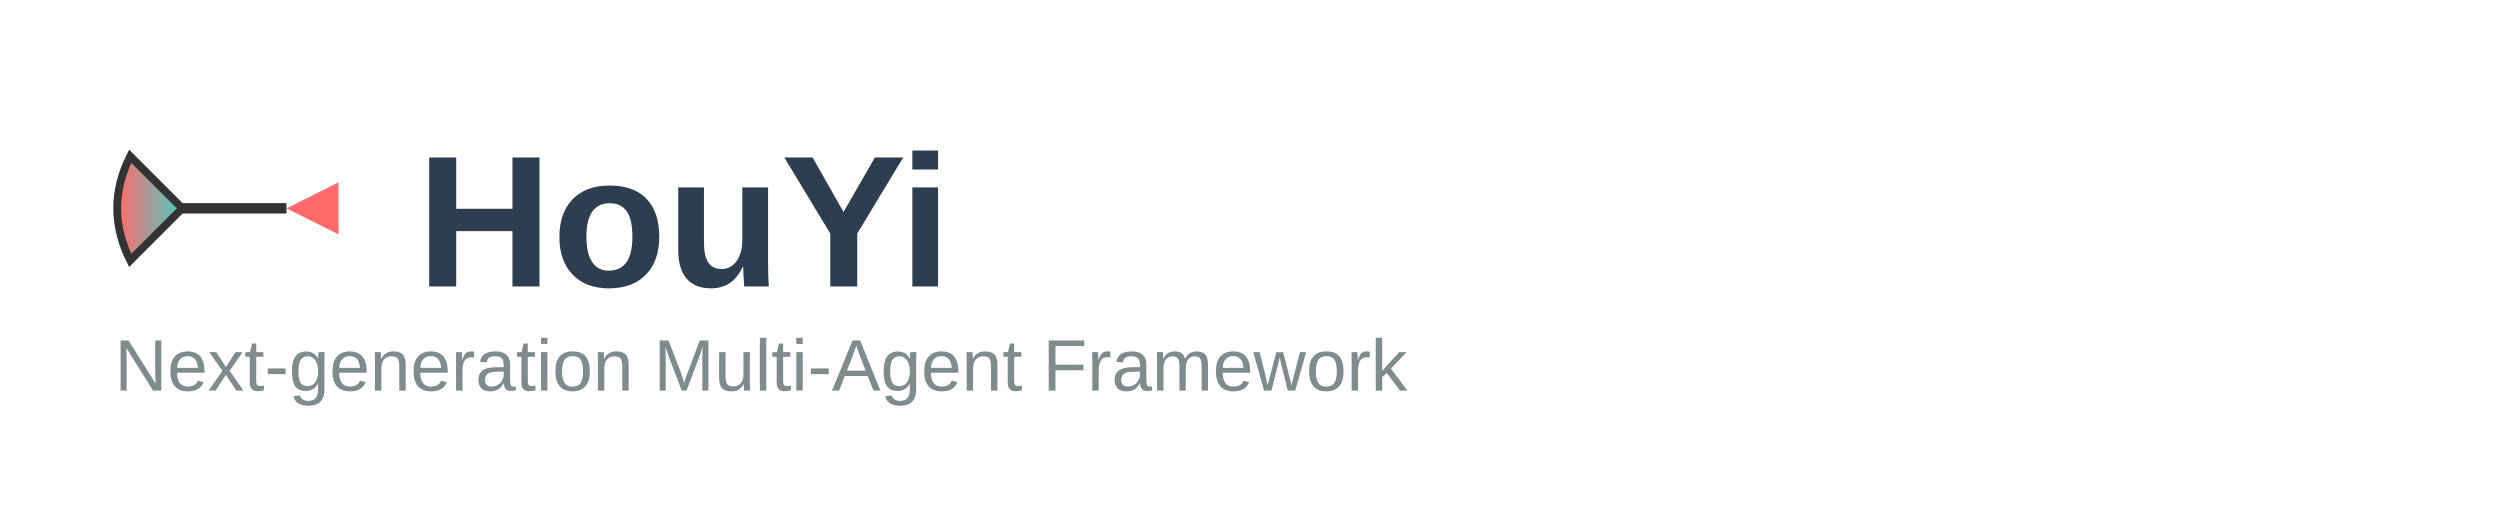
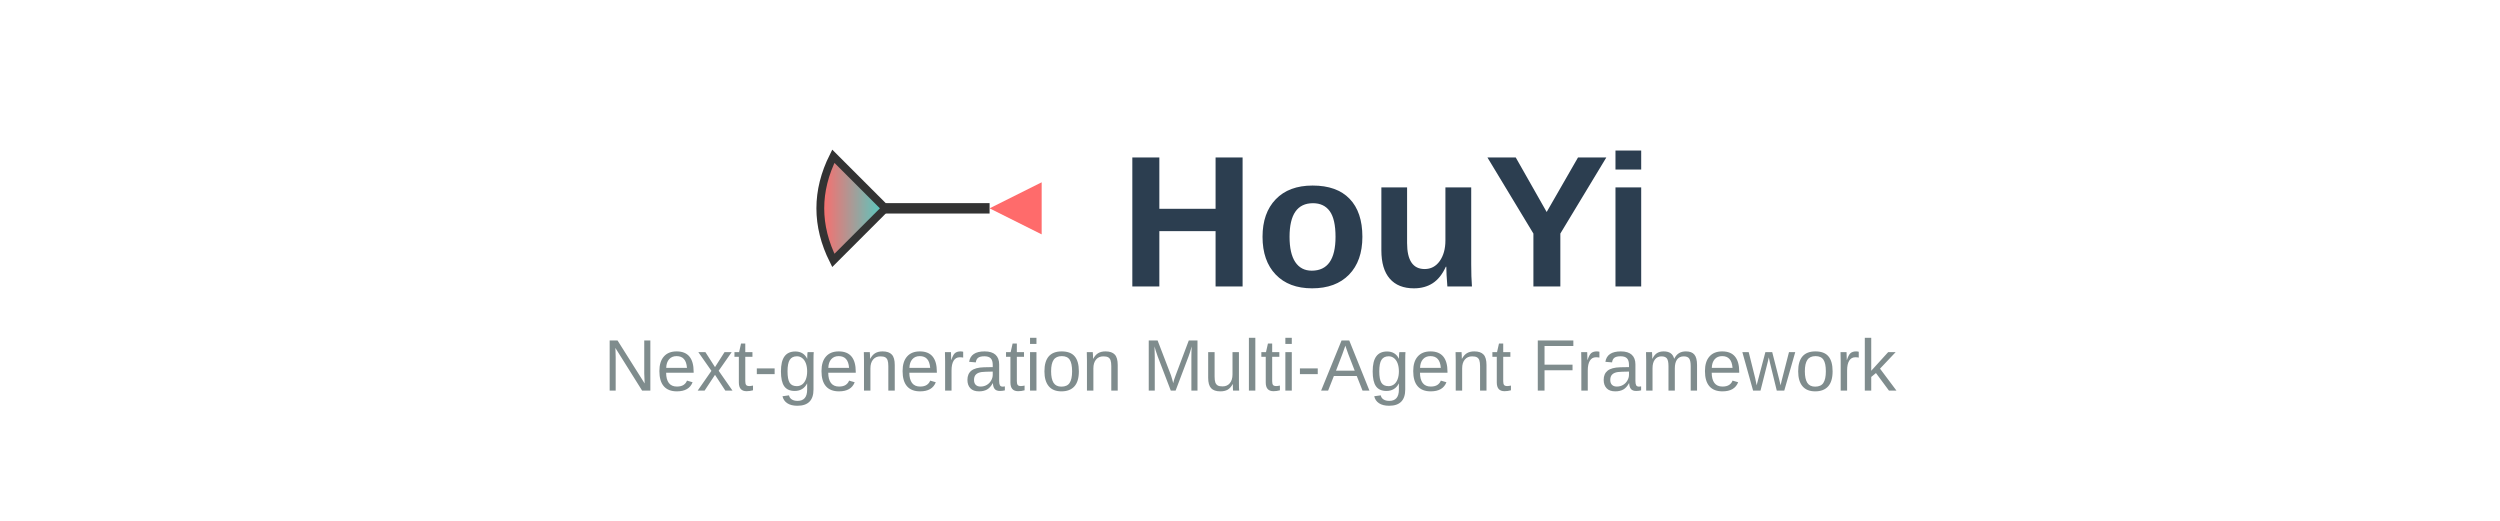
<svg xmlns="http://www.w3.org/2000/svg" width="480" height="100">
  <defs>
    <linearGradient id="gradient" x1="0%" y1="0%" x2="100%" y2="0%">
      <stop offset="0%" style="stop-color:#FF6B6B;stop-opacity:1" />
      <stop offset="100%" style="stop-color:#4ECDC4;stop-opacity:1" />
    </linearGradient>
  </defs>
-   <g transform="translate(20, 30)">
+   <g transform="translate(155, 30)">
    <path d="M 5 20 Q 0 10 5 0 L 15 10 Z" fill="url(#gradient)" stroke="#333" stroke-width="1.5" />
    <line x1="15" y1="10" x2="35" y2="10" stroke="#333" stroke-width="2" />
    <path d="M 35 10 L 45 5 L 45 15 Z" fill="#FF6B6B" />
  </g>
-   <text x="80" y="55" font-family="Arial, sans-serif" font-size="36" font-weight="bold" fill="#2C3E50">
+   <text x="215" y="55" font-family="Arial, sans-serif" font-size="36" font-weight="bold" fill="#2C3E50">
    HouYi
  </text>
-   <text x="22" y="75" font-family="Arial, sans-serif" font-size="14" fill="#7F8C8D">
+   <text x="240" y="75" font-family="Arial, sans-serif" font-size="14" fill="#7F8C8D" text-anchor="middle">
    Next-generation Multi-Agent Framework
  </text>
</svg>
